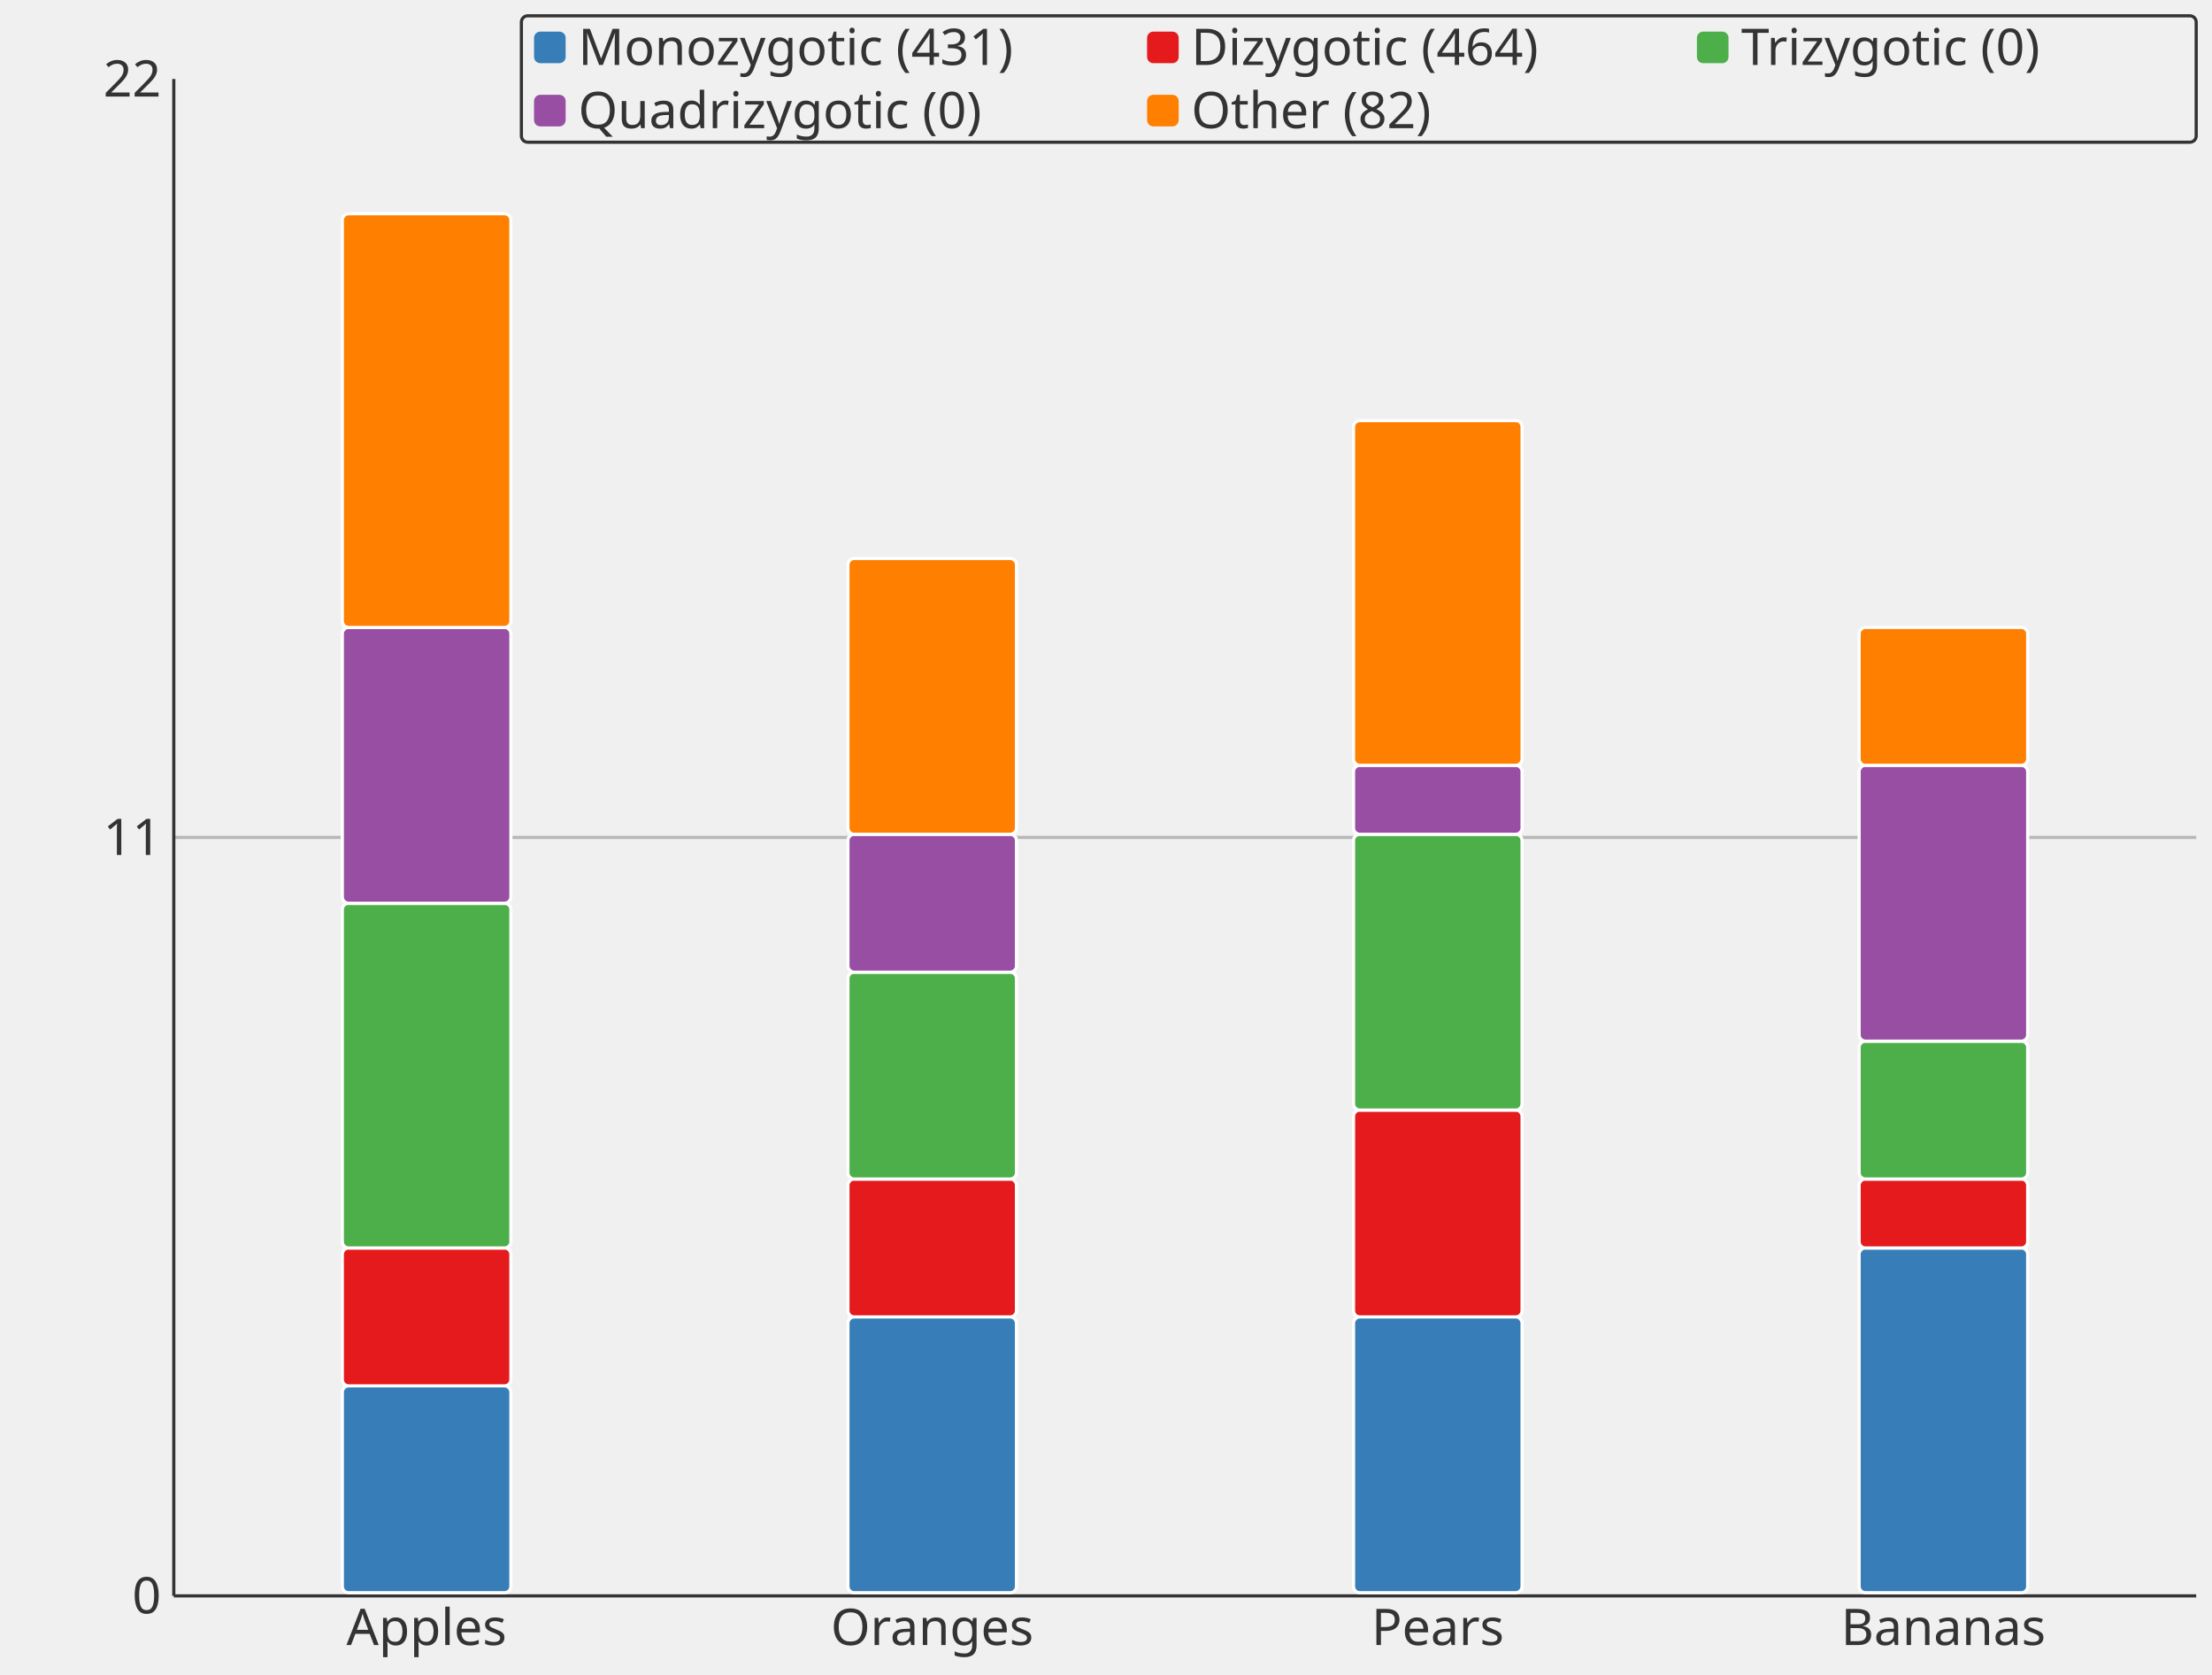
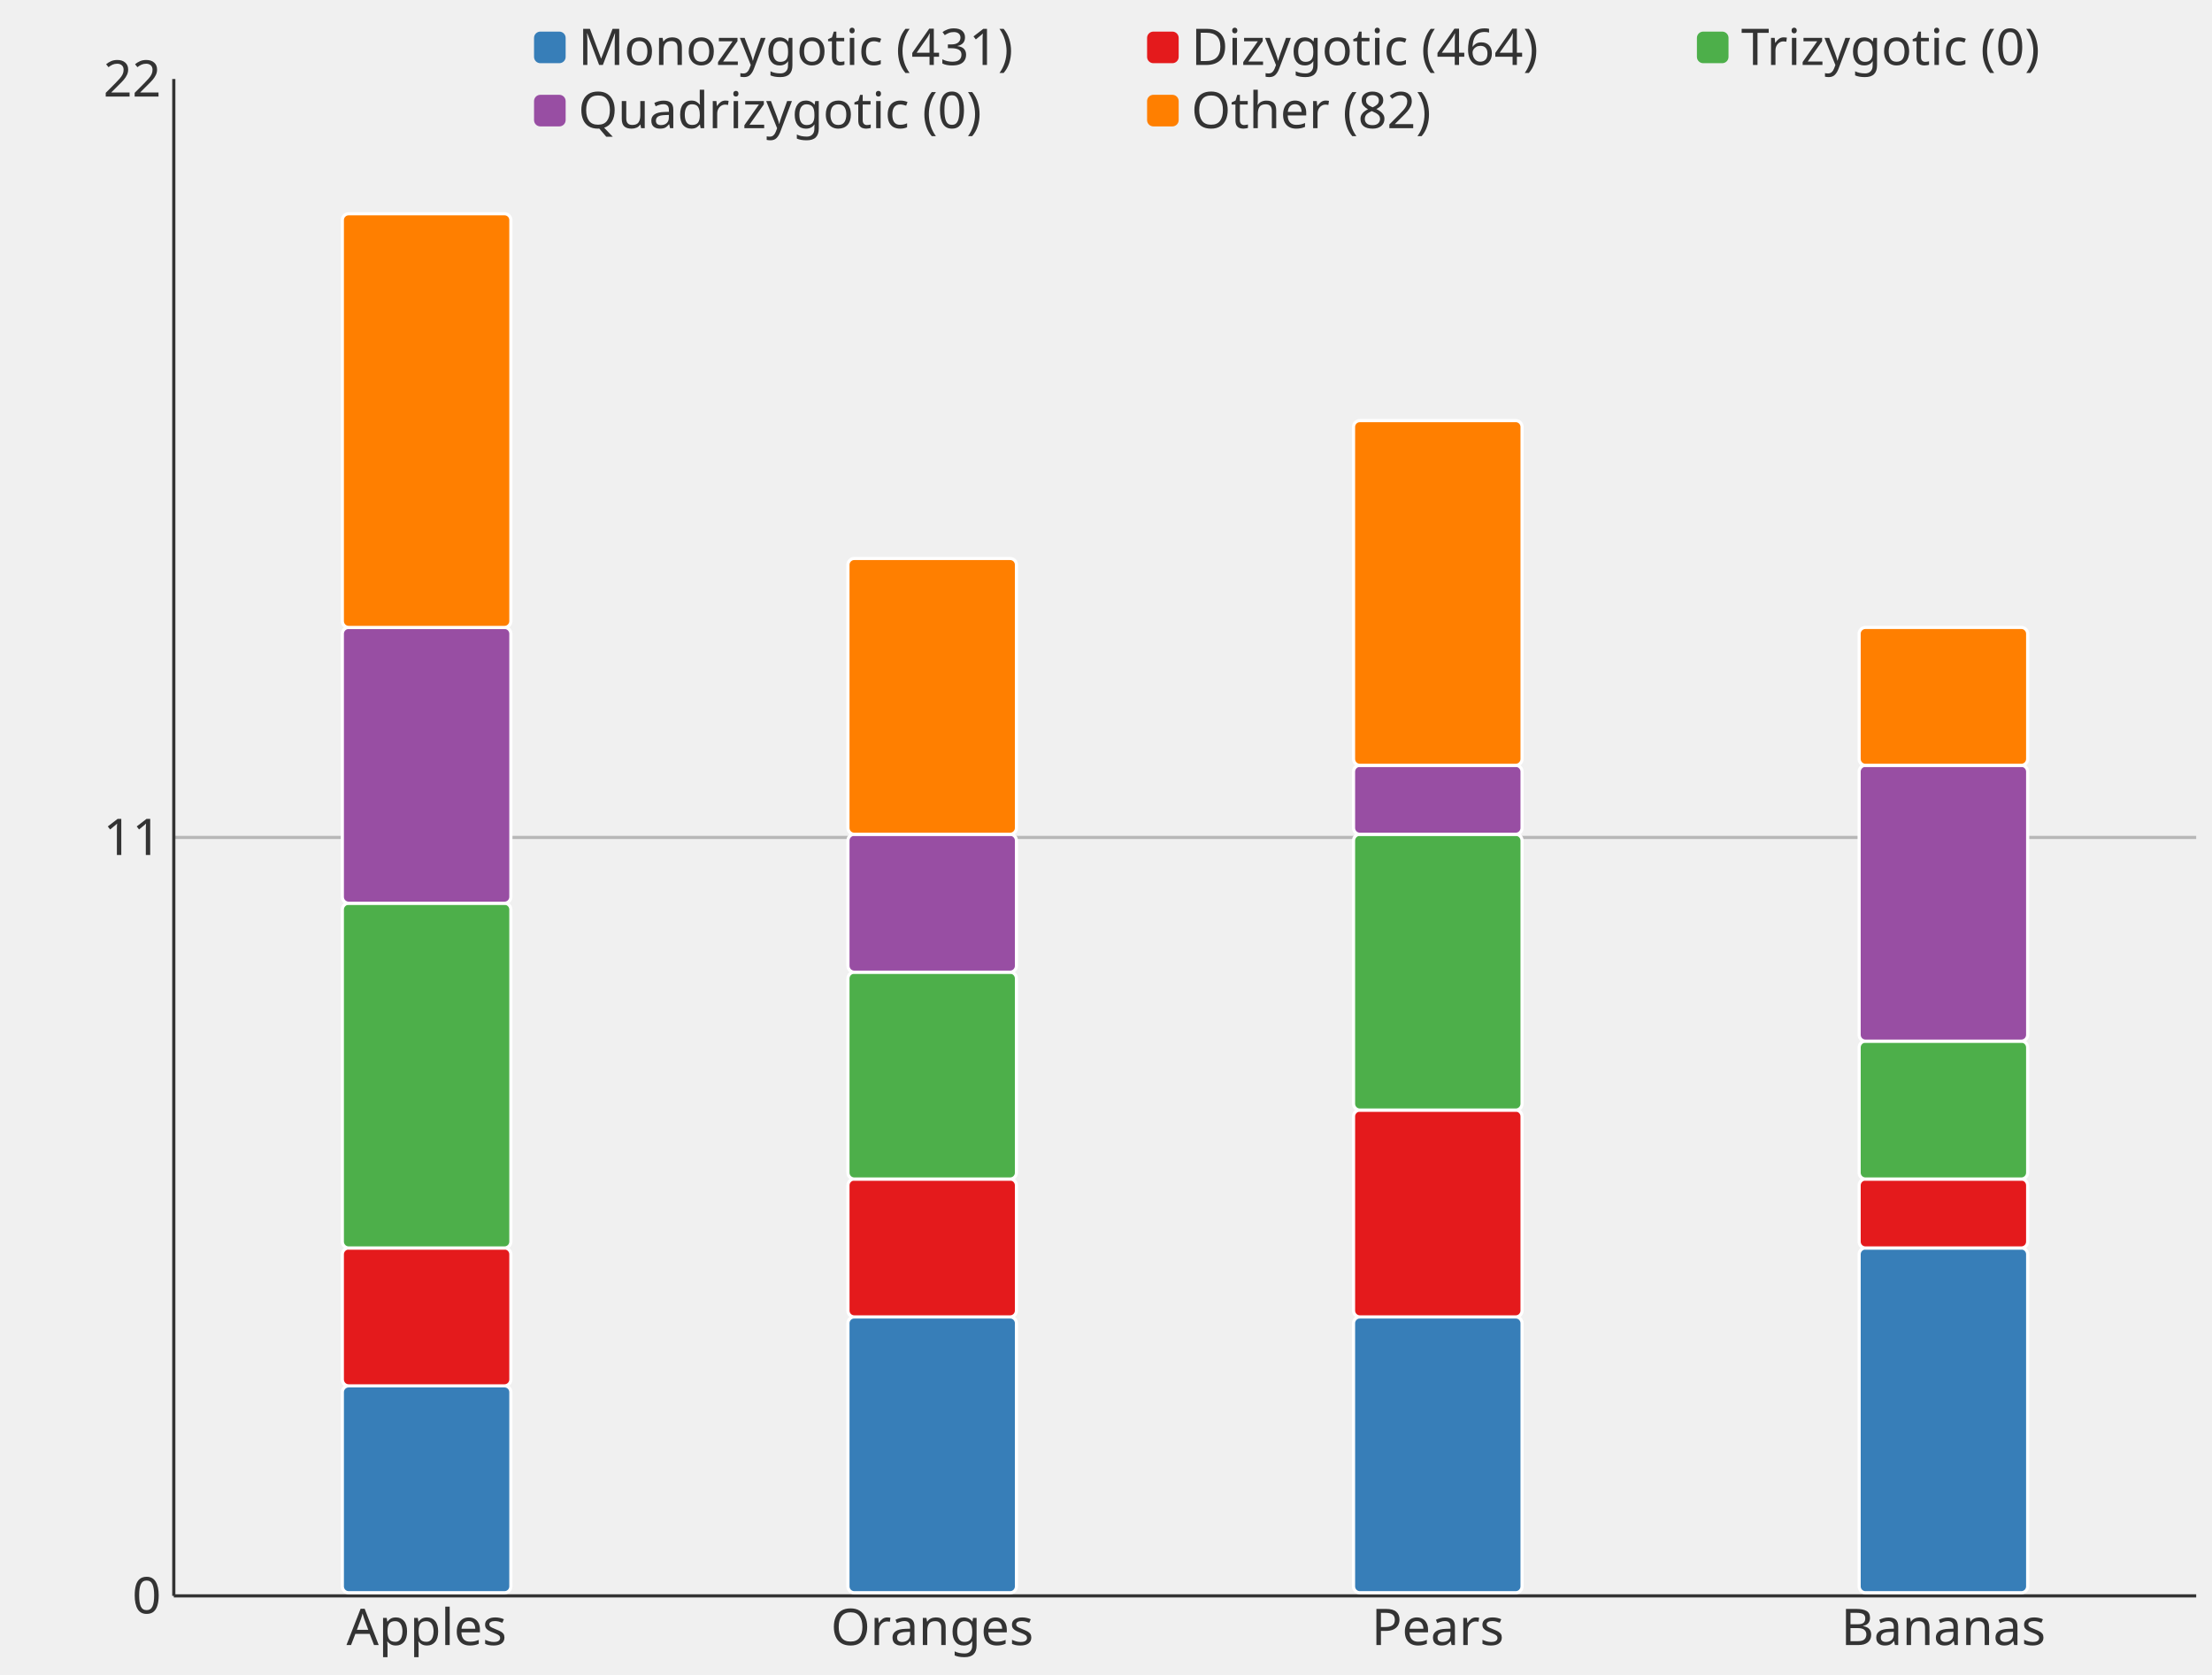
<svg xmlns="http://www.w3.org/2000/svg" font-family="sans-serif" font-size="16" viewBox="-55 -25 700 530">
  <style>
		@media (prefers-color-scheme: dark) {
			[fill="#333"] {fill: white}
			[stroke="#333"] {stroke: white}
		}
	</style>
  <g role="table">
    <line stroke="#333" x1="0" x2="0" y1="0" y2="480" />
    <line stroke="#333" x1="0" x2="640" y1="480" y2="480" />
    <line opacity="0.3" stroke="#333" x1="0" x2="640" y1="240" y2="240" />
    <g aria-hidden="true">
      <text dominant-baseline="middle" fill="#333" text-anchor="end" x="-4" y="480">0</text>
      <text dominant-baseline="middle" fill="#333" text-anchor="end" x="-4" y="240">11</text>
      <text dominant-baseline="middle" fill="#333" text-anchor="end" x="-4" y="0">22</text>
    </g>
    <g role="row">
      <text dominant-baseline="middle" fill="#333" role="columnheader" text-anchor="middle" x="80" y="490">Apples</text>
      <text dominant-baseline="middle" fill="#333" role="columnheader" text-anchor="middle" x="240" y="490">Oranges</text>
      <text dominant-baseline="middle" fill="#333" role="columnheader" text-anchor="middle" x="400" y="490">Pears</text>
      <text dominant-baseline="middle" fill="#333" role="columnheader" text-anchor="middle" x="560" y="490">Bananas</text>
    </g>
    <g aria-hidden="true">
-       <rect fill="none" height="40" rx="2" ry="2" stroke="#333" width="530" x="110" y="-20" />
      <rect fill="#377eb8" height="10" rx="2" ry="2" width="10" x="114" y="-15" />
      <text dominant-baseline="middle" fill="#333" x="128" y="-10">Monozygotic (431)</text>
      <rect fill="#e41a1c" height="10" rx="2" ry="2" width="10" x="308" y="-15" />
      <text dominant-baseline="middle" fill="#333" x="322" y="-10">Dizygotic (464)</text>
      <rect fill="#4daf4a" height="10" rx="2" ry="2" width="10" x="482" y="-15" />
      <text dominant-baseline="middle" fill="#333" x="496" y="-10">Trizygotic (0)</text>
      <rect fill="#984ea3" height="10" rx="2" ry="2" width="10" x="114" y="5" />
      <text dominant-baseline="middle" fill="#333" x="128" y="10">Quadrizygotic (0)</text>
      <rect fill="#ff7f00" height="10" rx="2" ry="2" width="10" x="308" y="5" />
      <text dominant-baseline="middle" fill="#333" x="322" y="10">Other (82)</text>
    </g>
    <g fill="#377eb8" role="row" stroke="white">
      <rect height="65.454" role="cell" rx="2" ry="2" width="53.333" x="53.333" y="413.546">
				</rect>
      <rect height="87.273" role="cell" rx="2" ry="2" width="53.333" x="213.333" y="391.727">
				</rect>
      <rect height="87.273" role="cell" rx="2" ry="2" width="53.333" x="373.333" y="391.727">
				</rect>
      <rect height="109.091" role="cell" rx="2" ry="2" width="53.333" x="533.333" y="369.909">
				</rect>
    </g>
    <g fill="#e41a1c" role="row" stroke="white">
      <rect height="43.636" role="cell" rx="2" ry="2" width="53.333" x="53.333" y="369.909">
				</rect>
      <rect height="43.636" role="cell" rx="2" ry="2" width="53.333" x="213.333" y="348.091">
				</rect>
      <rect height="65.454" role="cell" rx="2" ry="2" width="53.333" x="373.333" y="326.273">
				</rect>
      <rect height="21.818" role="cell" rx="2" ry="2" width="53.333" x="533.333" y="348.091">
				</rect>
    </g>
    <g fill="#4daf4a" role="row" stroke="white">
      <rect height="109.091" role="cell" rx="2" ry="2" width="53.333" x="53.333" y="260.818">
				</rect>
      <rect height="65.454" role="cell" rx="2" ry="2" width="53.333" x="213.333" y="282.636">
				</rect>
      <rect height="87.273" role="cell" rx="2" ry="2" width="53.333" x="373.333" y="239">
				</rect>
      <rect height="43.636" role="cell" rx="2" ry="2" width="53.333" x="533.333" y="304.454">
				</rect>
    </g>
    <g fill="#984ea3" role="row" stroke="white">
      <rect height="87.273" role="cell" rx="2" ry="2" width="53.333" x="53.333" y="173.546">
				</rect>
      <rect height="43.636" role="cell" rx="2" ry="2" width="53.333" x="213.333" y="239">
				</rect>
      <rect height="21.818" role="cell" rx="2" ry="2" width="53.333" x="373.333" y="217.182">
				</rect>
      <rect height="87.273" role="cell" rx="2" ry="2" width="53.333" x="533.333" y="217.182">
				</rect>
    </g>
    <g fill="#ff7f00" role="row" stroke="white">
      <rect height="130.909" role="cell" rx="2" ry="2" width="53.333" x="53.333" y="42.636">
				</rect>
      <rect height="87.273" role="cell" rx="2" ry="2" width="53.333" x="213.333" y="151.727">
				</rect>
      <rect height="109.091" role="cell" rx="2" ry="2" width="53.333" x="373.333" y="108.091">
				</rect>
      <rect height="43.636" role="cell" rx="2" ry="2" width="53.333" x="533.333" y="173.546">
				</rect>
    </g>
  </g>
</svg>
